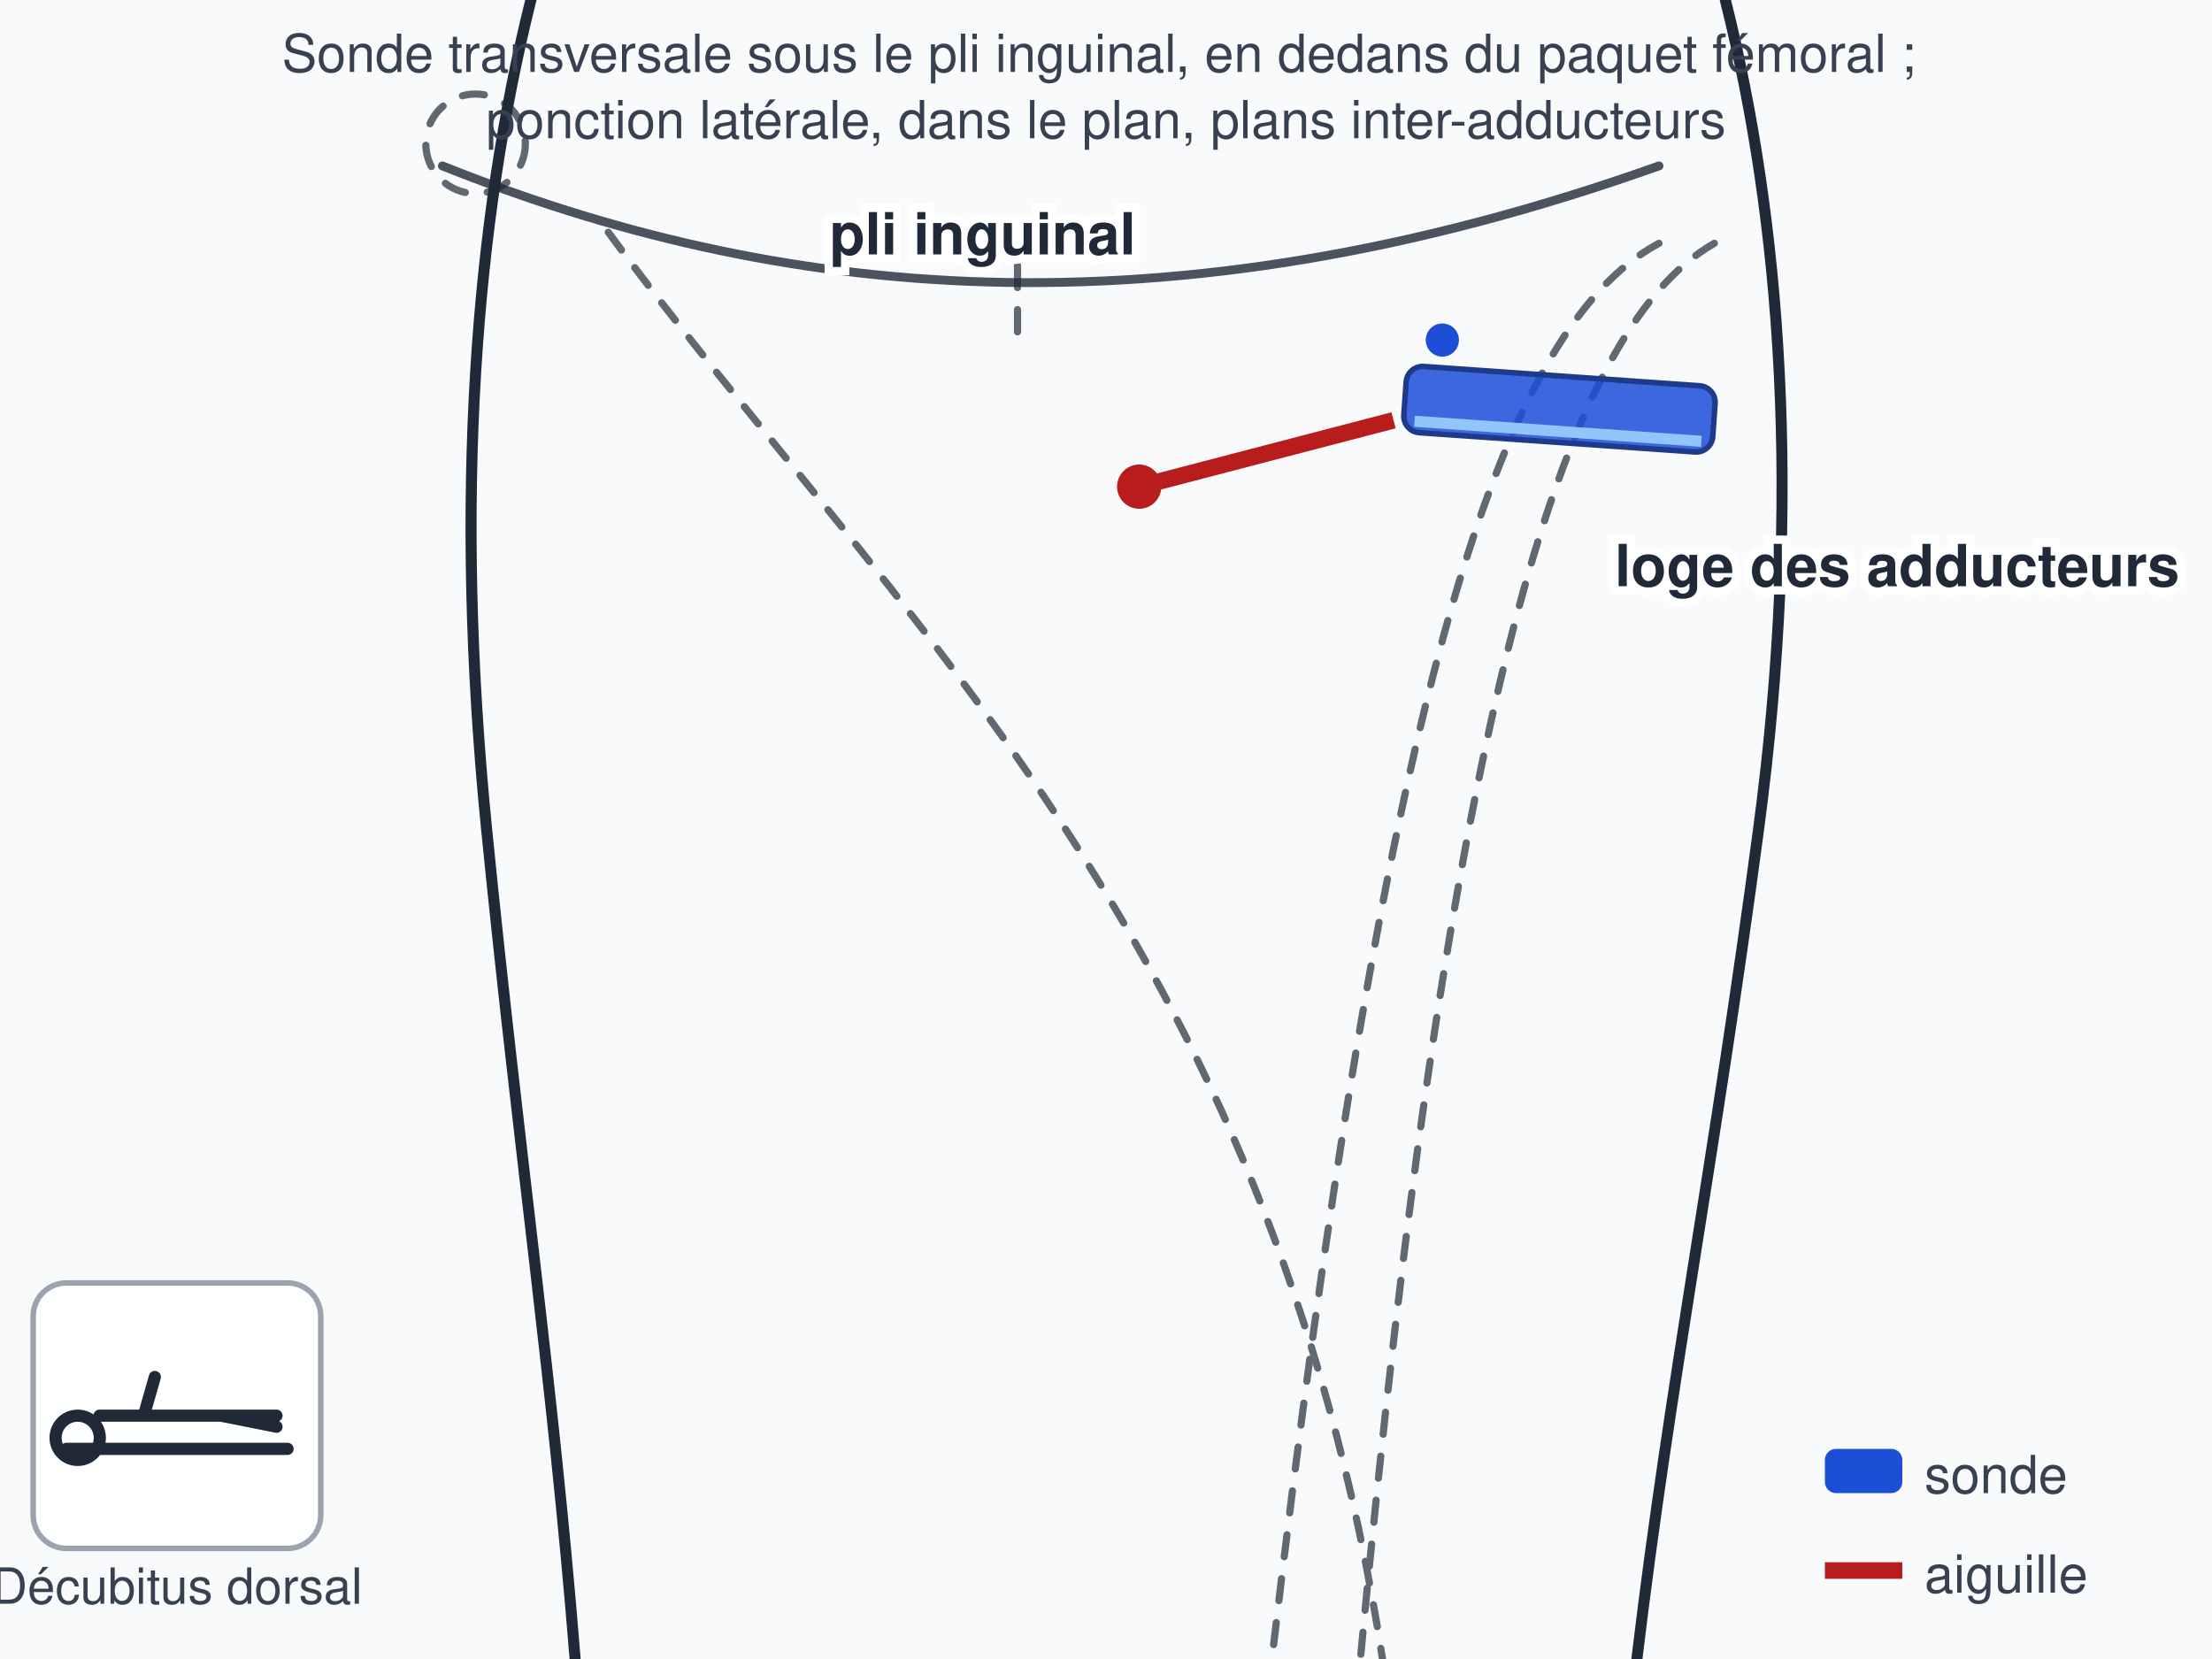
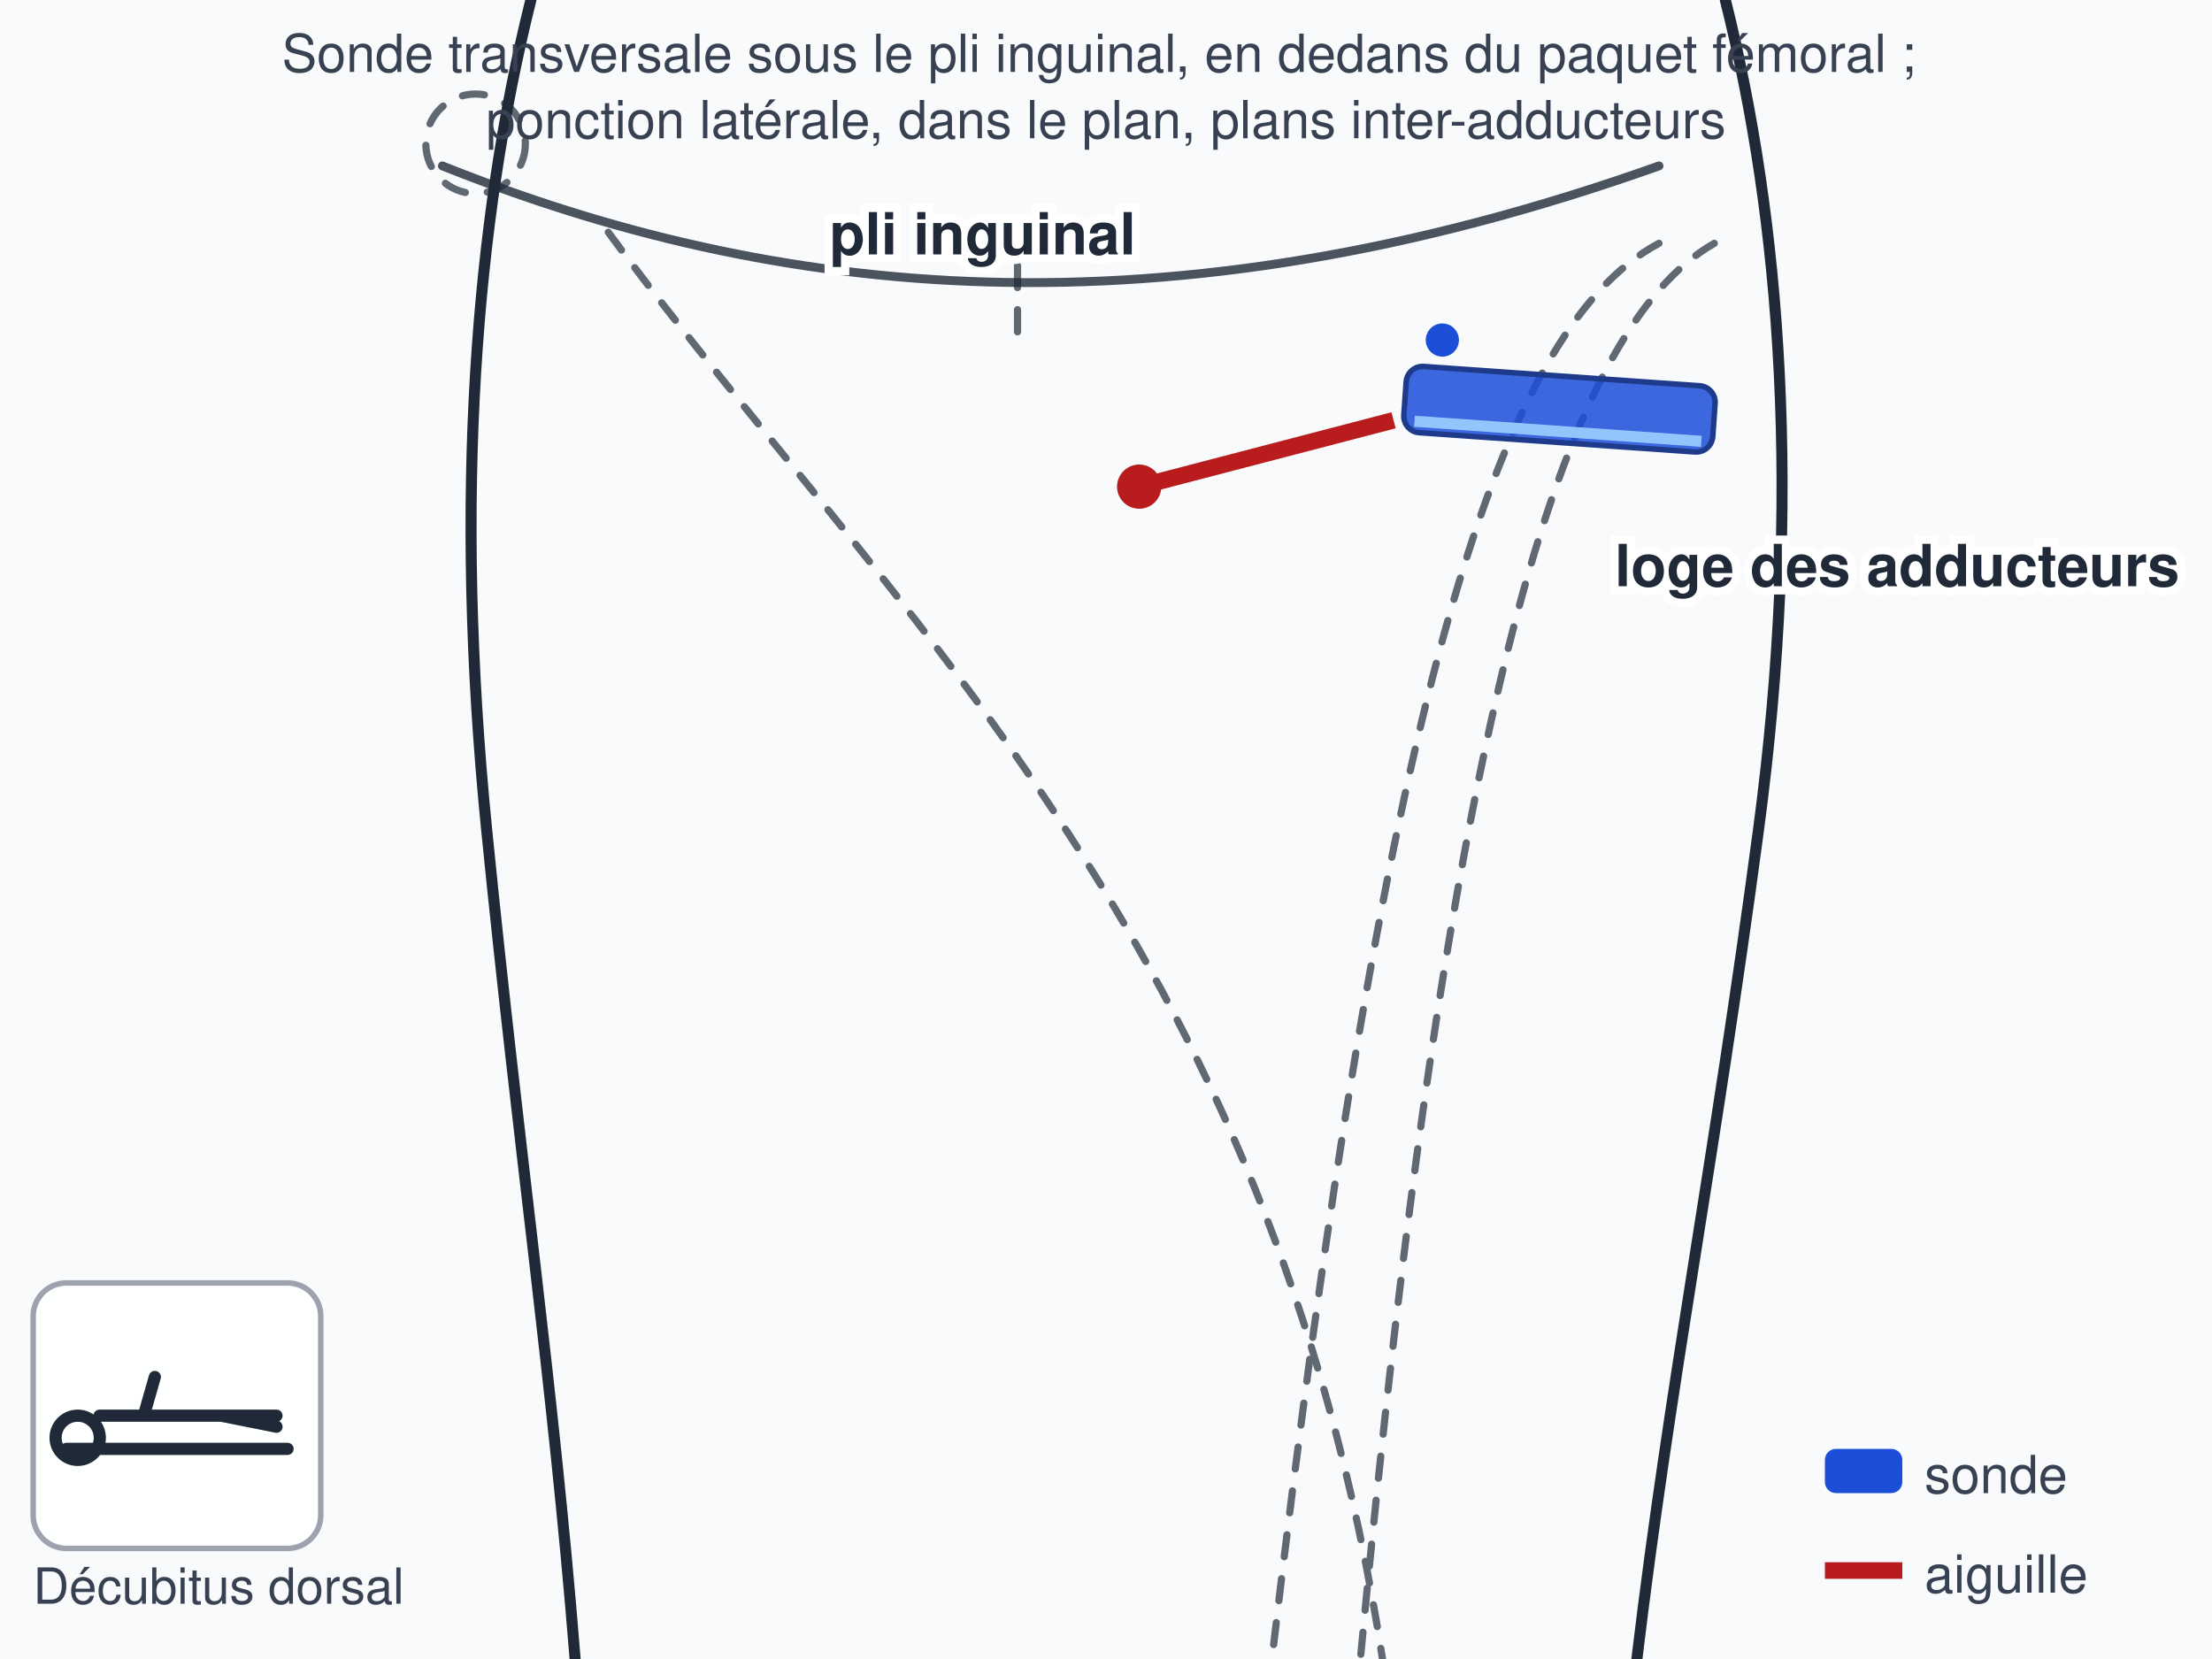
<svg xmlns="http://www.w3.org/2000/svg" viewBox="0 0 400 300" font-family="-apple-system, Helvetica, Arial, sans-serif">
  <rect width="400" height="300" fill="#f8fafc" />
  <g fill="none" stroke="#1f2937" stroke-width="2" stroke-linecap="round" stroke-linejoin="round">
    <path d="M96,0 C86,40 82,90 88,150 C94,210 100,250 104,300" />
    <path d="M312,0 C322,40 326,90 318,150 C310,210 302,250 296,300" />
    <path d="M80,30 C140,54 210,62 300,30" stroke-width="1.6" opacity=".8" />
    <g stroke-width="1.3" stroke-dasharray="4 4" opacity=".7">
      <circle cx="86" cy="26" r="9" />
      <path d="M110,42 C160,110 230,170 250,300" />
      <path d="M300,44 C270,60 250,130 230,300 M310,44 C282,60 262,130 246,300" />
      <path d="M184,40 L184,60" />
    </g>
  </g>
  <g transform="translate(282,74) rotate(4)">
    <rect x="-28" y="-6" width="56" height="12" rx="3" fill="#1d4ed8" fill-opacity=".85" stroke="#1e3a8a" />
    <rect x="-26" y="3" width="52" height="2" fill="#93c5fd" stroke="none" />
    <circle cx="-22" cy="-11" r="3" fill="#1d4ed8" stroke="none" />
  </g>
  <line x1="206" y1="88" x2="252" y2="76" stroke="#b91c1c" stroke-width="3" />
  <circle cx="206" cy="88" r="4" fill="#b91c1c" stroke="none" />
  <text x="292" y="106" font-size="10.5" font-weight="600" fill="#1f2937" stroke="#fff" stroke-width="3" paint-order="stroke">loge des adducteurs</text>
  <text x="150" y="46" font-size="10.5" font-weight="600" fill="#1f2937" stroke="#fff" stroke-width="3" paint-order="stroke">pli inguinal</text>
  <g transform="translate(6,232)">
    <rect x="0" y="0" width="52" height="48" rx="6" fill="#fff" fill-opacity=".9" stroke="#9ca3af" stroke-width="1" />
    <path d="M8,24 a4,4 0 1,0 0.1,0 M12,24 L44,24 M20,24 L22,17 M34,24 L44,26 M6,30 L46,30" stroke="#1f2937" stroke-width="2.2" fill="none" stroke-linecap="round" />
-     <text x="26" y="58" text-anchor="middle" font-size="9" fill="#374151" stroke="none">Décubitus dorsal</text>
+     <text x="0" y="58" text-anchor="start" font-size="9" fill="#374151" stroke="none">Décubitus dorsal</text>
  </g>
  <g font-size="9.5" fill="#374151" stroke="none" transform="translate(330,262)">
    <rect x="0" y="0" width="14" height="8" rx="2" fill="#1d4ed8" />
    <text x="18" y="8">sonde</text>
    <line x1="0" y1="22" x2="14" y2="22" stroke="#b91c1c" stroke-width="3" />
    <text x="18" y="26">aiguille</text>
  </g>
  <text x="200" y="13" text-anchor="middle" font-size="9.5" fill="#374151" stroke="none">
    <tspan x="200" dy="0">Sonde transversale sous le pli inguinal, en dedans du paquet fémoral ;</tspan>
    <tspan x="200" dy="12">ponction latérale, dans le plan, plans inter-adducteurs</tspan>
  </text>
</svg>
